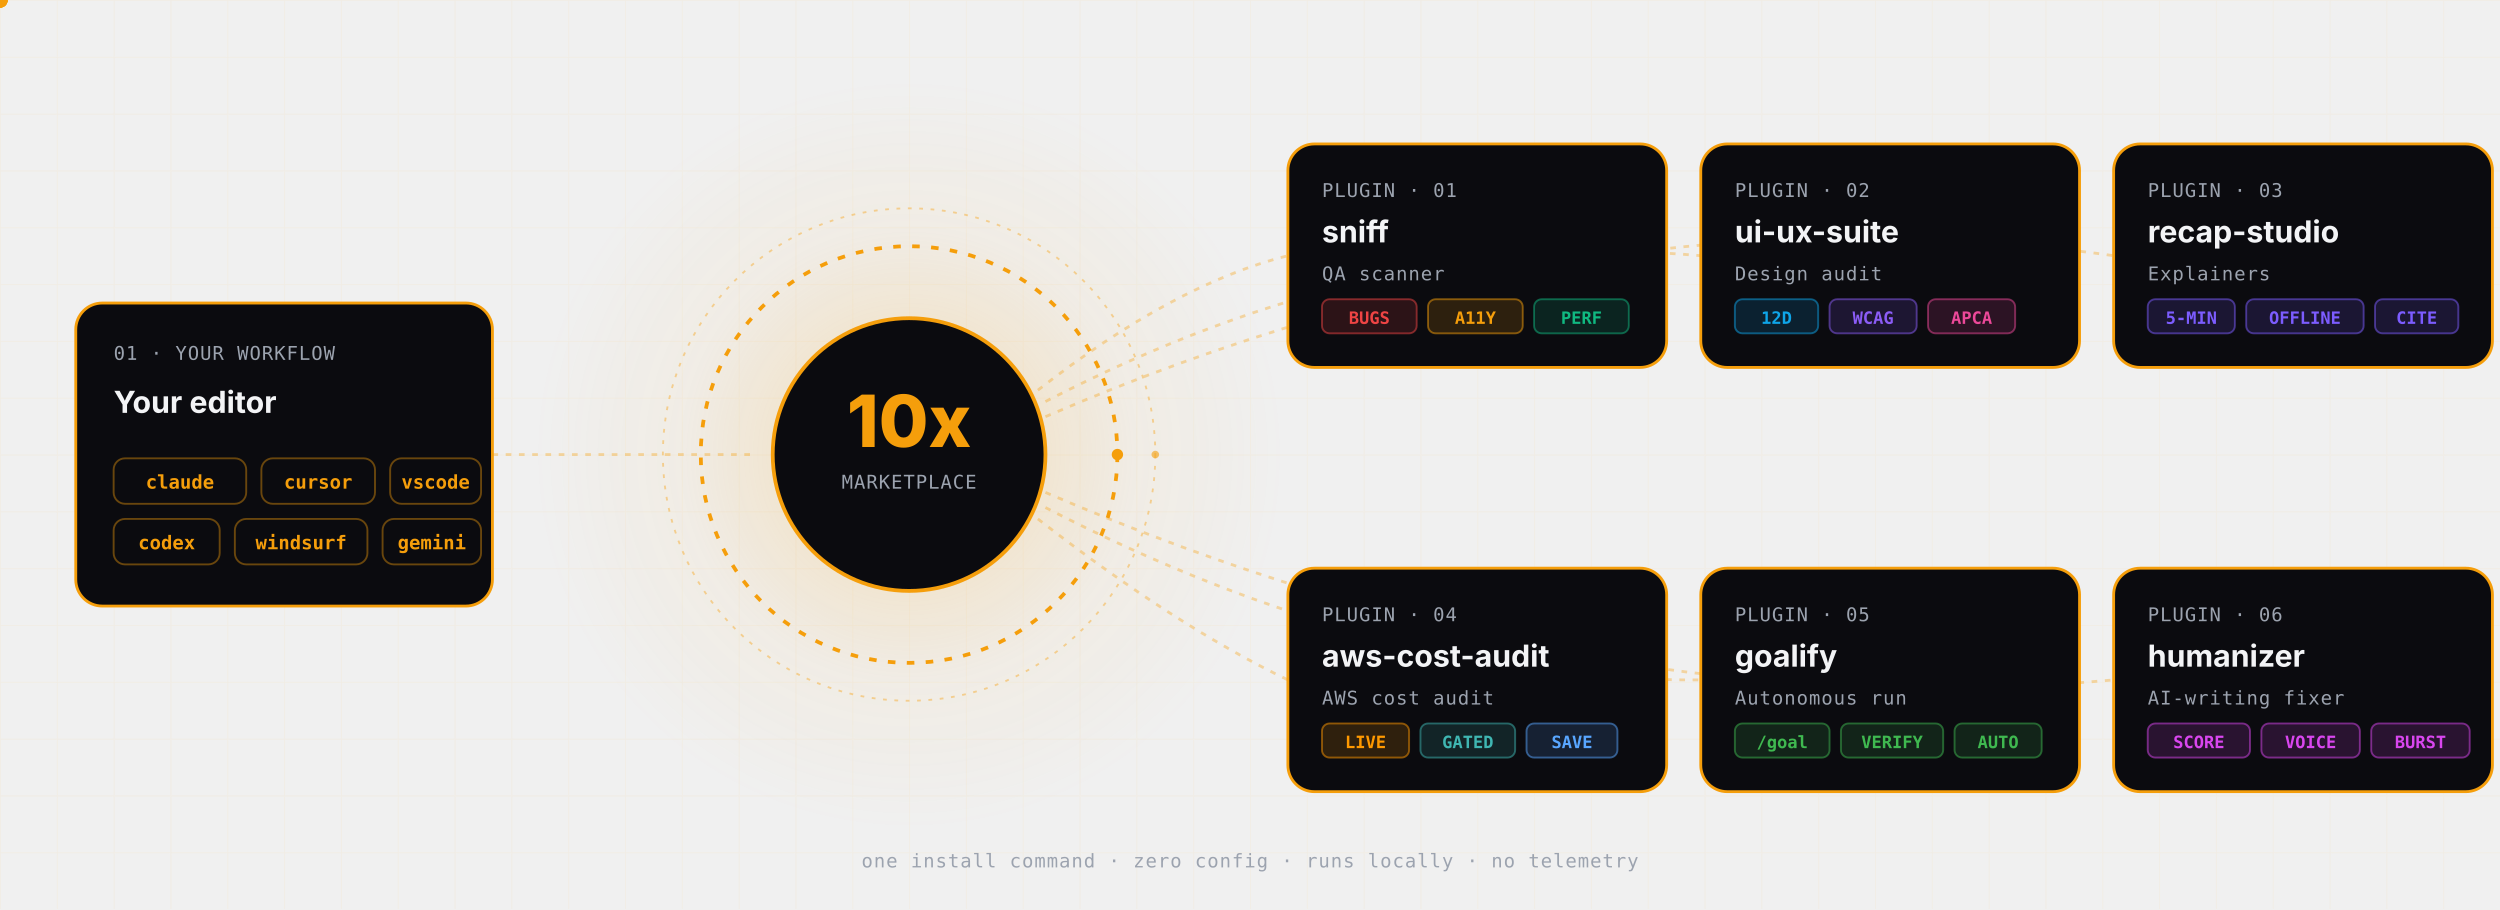
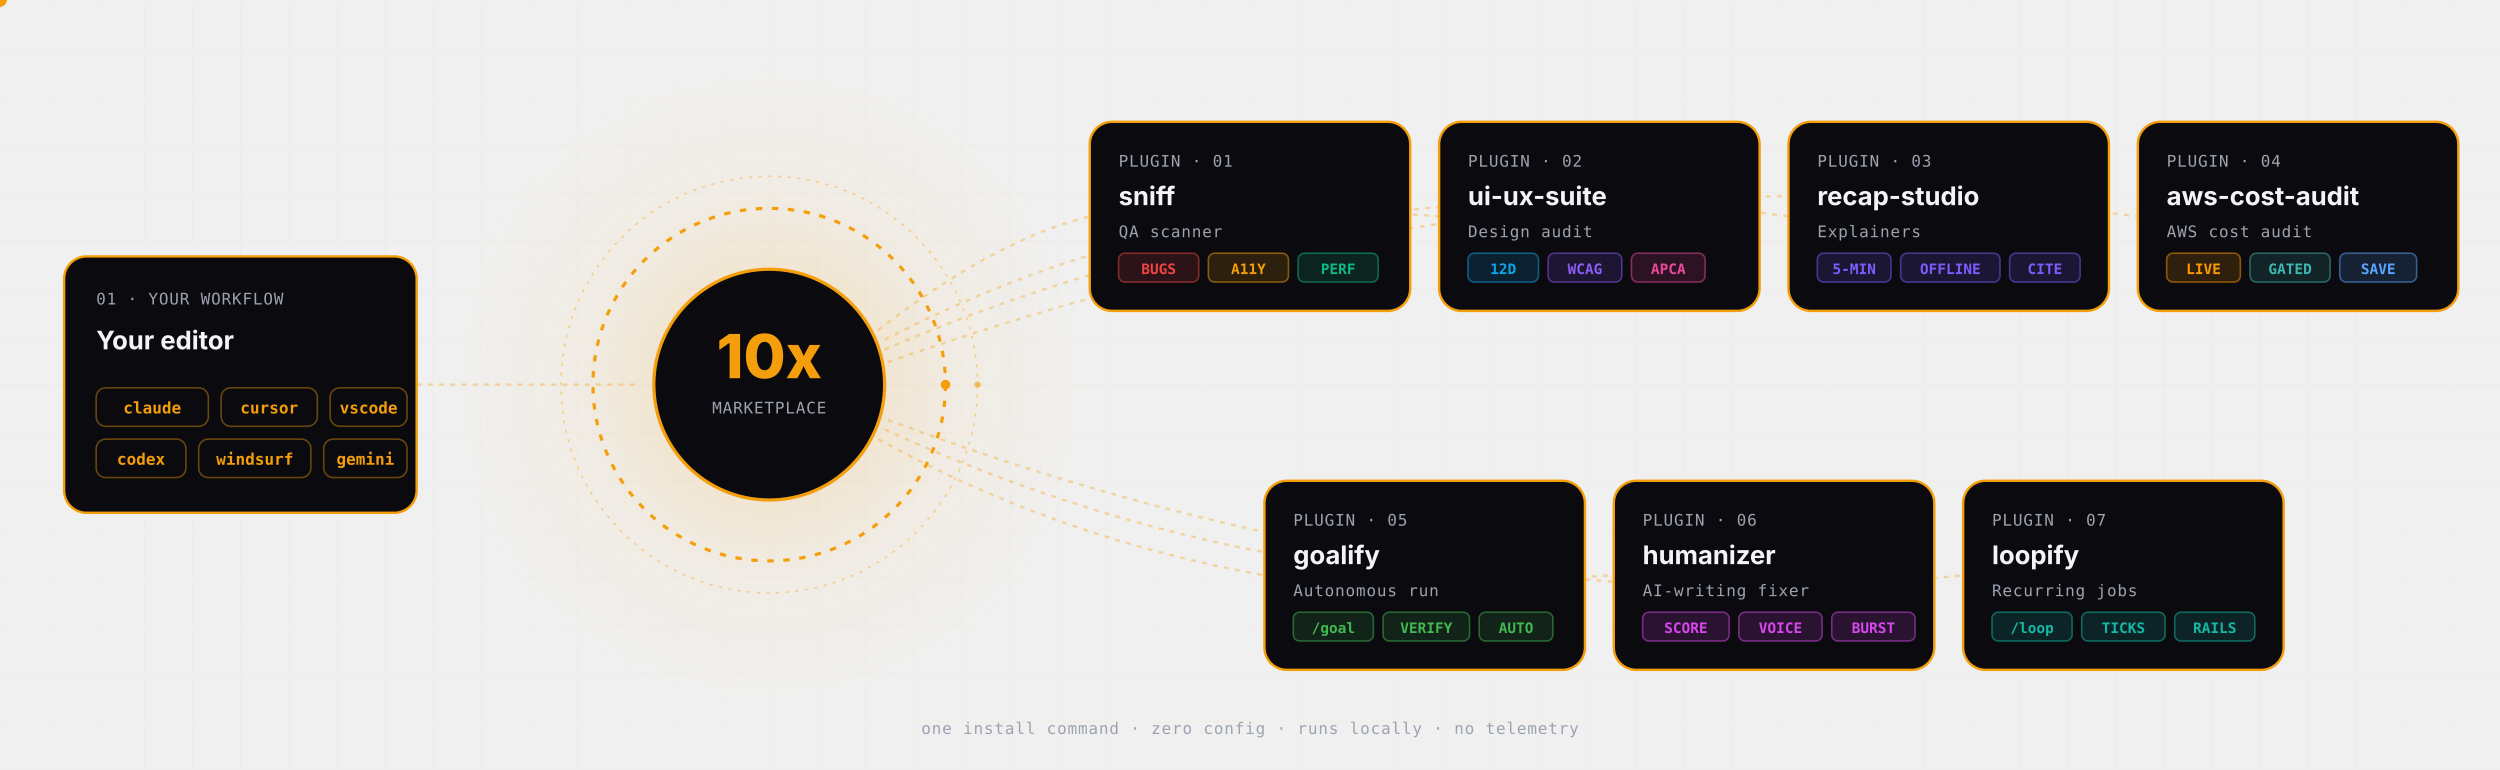
- <svg xmlns="http://www.w3.org/2000/svg" viewBox="0 0 1320 480" fill="none" role="img" aria-label="10x marketplace flow: your editor connects to the 10x hub which ships six plugins: sniff, ui-ux-suite, recap-studio, aws-cost-audit, goalify and humanizer">
+ <svg xmlns="http://www.w3.org/2000/svg" viewBox="0 0 1560 480" fill="none" role="img" aria-label="10x marketplace flow: your editor connects to the 10x hub which ships seven plugins: sniff, ui-ux-suite, recap-studio, aws-cost-audit, goalify, humanizer and loopify">
  <style>
    .bg-grid { stroke: #f59e0b; stroke-width: 1; opacity: 0.05; }
    .node-stroke { stroke: #f59e0b; stroke-width: 1.5; }
    .node-bg { fill: #0b0b0f; }
    .label { font-family: ui-monospace, 'SF Mono', Menlo, monospace; font-size: 13px; font-weight: 600; fill: #f59e0b; }
    .sub { font-family: ui-monospace, 'SF Mono', Menlo, monospace; font-size: 10px; fill: #9ca3af; letter-spacing: 0.5px; }
    .title { font-family: 'SF Pro Display', -apple-system, system-ui, sans-serif; font-size: 16px; font-weight: 700; fill: #f3f4f6; }
    .chip { font-family: ui-monospace, Menlo, monospace; font-size: 10px; fill: #f59e0b; font-weight: 600; }
    .hub-ring { fill: none; stroke: #f59e0b; stroke-width: 2; stroke-dasharray: 4 6; transform-origin: 480px 240px; animation: ring-spin 24s linear infinite; }
    .hub-ring-2 { fill: none; stroke: #f59e0b; stroke-width: 1; stroke-dasharray: 2 4; opacity: 0.4; transform-origin: 480px 240px; animation: ring-spin-rev 18s linear infinite; }
    .flow-path { stroke: #f59e0b; stroke-width: 1.5; opacity: 0.35; fill: none; stroke-dasharray: 3 4; }
    @keyframes ring-spin { from { transform: rotate(0deg); } to { transform: rotate(360deg); } }
    @keyframes ring-spin-rev { from { transform: rotate(360deg); } to { transform: rotate(0deg); } }
    @keyframes hub-glow {
      0%, 100% { filter: drop-shadow(0 0 12px rgba(245,158,11,0.4)); }
      50% { filter: drop-shadow(0 0 24px rgba(245,158,11,0.8)); }
    }
    .hub-core { animation: hub-glow 3s ease-in-out infinite; transform-origin: 480px 240px; }
    @keyframes node-glow {
      0%, 100% { filter: drop-shadow(0 0 6px rgba(245,158,11,0.2)); }
      50% { filter: drop-shadow(0 0 12px rgba(245,158,11,0.5)); }
    }
    .node-card { animation: node-glow 4s ease-in-out infinite; }
    .node-card-2 { animation: node-glow 4s ease-in-out infinite 0.8s; }
    .node-card-3 { animation: node-glow 4s ease-in-out infinite 1.6s; }
    .node-card-4 { animation: node-glow 4s ease-in-out infinite 2.4s; }
    .node-card-5 { animation: node-glow 4s ease-in-out infinite 3.2s; }
    .node-card-6 { animation: node-glow 4s ease-in-out infinite 4s; }
+     .node-card-7 { animation: node-glow 4s ease-in-out infinite 4.8s; }
    @media (prefers-color-scheme: light) {
      .node-bg { fill: #ffffff; }
      .title { fill: #111827; }
      .sub { fill: #6b7280; }
      .bg-grid { opacity: 0.08; }
    }
    @media (prefers-reduced-motion: reduce) {
      * { animation: none !important; }
    }
  </style>
  <defs>
    <pattern id="grid" width="30" height="30" patternUnits="userSpaceOnUse">
      <path d="M 30 0 L 0 0 0 30" class="bg-grid" />
    </pattern>
    <radialGradient id="hub-grad" cx="50%" cy="50%" r="50%">
      <stop offset="0%" stop-color="#f59e0b" stop-opacity="0.25" />
      <stop offset="60%" stop-color="#f59e0b" stop-opacity="0.05" />
      <stop offset="100%" stop-color="#f59e0b" stop-opacity="0" />
    </radialGradient>
  </defs>
-   <rect width="1320" height="480" fill="url(#grid)" />
+   <rect width="1560" height="480" fill="url(#grid)" />
  <circle cx="480" cy="240" r="200" fill="url(#hub-grad)" />
  <g class="node-card">
    <rect x="40" y="160" width="220" height="160" rx="14" class="node-bg node-stroke" />
    <text x="60" y="190" class="sub">01 · YOUR WORKFLOW</text>
    <text x="60" y="218" class="title">Your editor</text>
    <g transform="translate(60,242)">
      <g>
        <rect x="0" y="0" width="70" height="24" rx="6" fill="none" stroke="#f59e0b" stroke-opacity="0.4" />
        <text x="35" y="16" text-anchor="middle" class="chip">claude</text>
      </g>
      <g transform="translate(78,0)">
        <rect x="0" y="0" width="60" height="24" rx="6" fill="none" stroke="#f59e0b" stroke-opacity="0.4" />
        <text x="30" y="16" text-anchor="middle" class="chip">cursor</text>
      </g>
      <g transform="translate(146,0)">
        <rect x="0" y="0" width="48" height="24" rx="6" fill="none" stroke="#f59e0b" stroke-opacity="0.4" />
        <text x="24" y="16" text-anchor="middle" class="chip">vscode</text>
      </g>
      <g transform="translate(0,32)">
        <rect x="0" y="0" width="56" height="24" rx="6" fill="none" stroke="#f59e0b" stroke-opacity="0.4" />
        <text x="28" y="16" text-anchor="middle" class="chip">codex</text>
      </g>
      <g transform="translate(64,32)">
        <rect x="0" y="0" width="70" height="24" rx="6" fill="none" stroke="#f59e0b" stroke-opacity="0.4" />
        <text x="35" y="16" text-anchor="middle" class="chip">windsurf</text>
      </g>
      <g transform="translate(142,32)">
        <rect x="0" y="0" width="52" height="24" rx="6" fill="none" stroke="#f59e0b" stroke-opacity="0.4" />
        <text x="26" y="16" text-anchor="middle" class="chip">gemini</text>
      </g>
    </g>
  </g>
  <path d="M 260 240 L 398 240" class="flow-path" />
  <circle r="4" fill="#f59e0b">
    <animateMotion dur="2.2s" repeatCount="indefinite" path="M 260 240 L 398 240" />
  </circle>
  <circle r="3" fill="#f59e0b" opacity="0.6">
    <animateMotion dur="2.2s" begin="0.7s" repeatCount="indefinite" path="M 260 240 L 398 240" />
  </circle>
  <circle r="2" fill="#f59e0b" opacity="0.4">
    <animateMotion dur="2.2s" begin="1.4s" repeatCount="indefinite" path="M 260 240 L 398 240" />
  </circle>
  <g>
    <circle cx="480" cy="240" r="110" class="hub-ring" />
    <circle cx="480" cy="240" r="130" class="hub-ring-2" />
    <g class="hub-core">
      <circle cx="480" cy="240" r="72" fill="#0b0b0f" stroke="#f59e0b" stroke-width="2" />
      <text x="480" y="236" text-anchor="middle" font-family="'SF Pro Display', system-ui, sans-serif" font-weight="800" font-size="38" fill="#f59e0b">10x</text>
      <text x="480" y="258" text-anchor="middle" class="sub">MARKETPLACE</text>
    </g>
    <g transform="translate(480,240)">
      <g>
        <circle cx="110" cy="0" r="3" fill="#f59e0b" />
        <animateTransform attributeName="transform" type="rotate" from="0" to="360" dur="12s" repeatCount="indefinite" />
      </g>
      <g>
        <circle cx="130" cy="0" r="2" fill="#f59e0b" opacity="0.6" />
        <animateTransform attributeName="transform" type="rotate" from="180" to="540" dur="16s" repeatCount="indefinite" />
      </g>
    </g>
  </g>
  <path d="M 548 206 Q 620 150 680 135" class="flow-path" />
  <circle r="4" fill="#f59e0b">
    <animateMotion dur="2.4s" repeatCount="indefinite" path="M 548 206 Q 620 150 680 135" />
  </circle>
  <circle r="3" fill="#f59e0b" opacity="0.6">
    <animateMotion dur="2.4s" begin="1.2s" repeatCount="indefinite" path="M 548 206 Q 620 150 680 135" />
  </circle>
  <path d="M 552 212 Q 730 120 898 135" class="flow-path" />
  <circle r="4" fill="#f59e0b">
    <animateMotion dur="2.6s" begin="0.3s" repeatCount="indefinite" path="M 552 212 Q 730 120 898 135" />
  </circle>
  <circle r="3" fill="#f59e0b" opacity="0.6">
    <animateMotion dur="2.6s" begin="1.6s" repeatCount="indefinite" path="M 552 212 Q 730 120 898 135" />
  </circle>
-   <path d="M 552 220 Q 840 96 1116 135" class="flow-path" />
-   <circle r="4" fill="#f59e0b">
-     <animateMotion dur="2.8s" begin="0.5s" repeatCount="indefinite" path="M 552 220 Q 840 96 1116 135" />
-   </circle>
-   <circle r="3" fill="#f59e0b" opacity="0.6">
-     <animateMotion dur="2.8s" begin="1.9s" repeatCount="indefinite" path="M 552 220 Q 840 96 1116 135" />
-   </circle>
-   <path d="M 548 274 Q 620 330 680 359" class="flow-path" />
-   <circle r="4" fill="#f59e0b">
-     <animateMotion dur="2.4s" begin="0.6s" repeatCount="indefinite" path="M 548 274 Q 620 330 680 359" />
-   </circle>
-   <circle r="3" fill="#f59e0b" opacity="0.6">
-     <animateMotion dur="2.4s" begin="1.8s" repeatCount="indefinite" path="M 548 274 Q 620 330 680 359" />
-   </circle>
-   <path d="M 552 268 Q 730 360 898 359" class="flow-path" />
-   <circle r="4" fill="#f59e0b">
-     <animateMotion dur="2.6s" begin="0.9s" repeatCount="indefinite" path="M 552 268 Q 730 360 898 359" />
-   </circle>
-   <circle r="3" fill="#f59e0b" opacity="0.6">
-     <animateMotion dur="2.6s" begin="2.1s" repeatCount="indefinite" path="M 552 268 Q 730 360 898 359" />
-   </circle>
-   <path d="M 552 260 Q 840 384 1116 359" class="flow-path" />
-   <circle r="4" fill="#f59e0b">
-     <animateMotion dur="2.8s" begin="1.1s" repeatCount="indefinite" path="M 552 260 Q 840 384 1116 359" />
-   </circle>
-   <circle r="3" fill="#f59e0b" opacity="0.6">
-     <animateMotion dur="2.8s" begin="2.4s" repeatCount="indefinite" path="M 552 260 Q 840 384 1116 359" />
+   <path d="M 552 218 Q 840 96 1116 135" class="flow-path" />
+   <circle r="4" fill="#f59e0b">
+     <animateMotion dur="2.8s" begin="0.5s" repeatCount="indefinite" path="M 552 218 Q 840 96 1116 135" />
+   </circle>
+   <circle r="3" fill="#f59e0b" opacity="0.6">
+     <animateMotion dur="2.8s" begin="1.9s" repeatCount="indefinite" path="M 552 218 Q 840 96 1116 135" />
+   </circle>
+   <path d="M 554 226 Q 950 86 1334 135" class="flow-path" />
+   <circle r="4" fill="#f59e0b">
+     <animateMotion dur="3s" begin="0.7s" repeatCount="indefinite" path="M 554 226 Q 950 86 1334 135" />
+   </circle>
+   <circle r="3" fill="#f59e0b" opacity="0.6">
+     <animateMotion dur="3s" begin="2.2s" repeatCount="indefinite" path="M 554 226 Q 950 86 1334 135" />
+   </circle>
+   <path d="M 548 274 Q 660 336 789 359" class="flow-path" />
+   <circle r="4" fill="#f59e0b">
+     <animateMotion dur="2.4s" begin="0.6s" repeatCount="indefinite" path="M 548 274 Q 660 336 789 359" />
+   </circle>
+   <circle r="3" fill="#f59e0b" opacity="0.6">
+     <animateMotion dur="2.4s" begin="1.8s" repeatCount="indefinite" path="M 548 274 Q 660 336 789 359" />
+   </circle>
+   <path d="M 552 268 Q 780 372 1007 359" class="flow-path" />
+   <circle r="4" fill="#f59e0b">
+     <animateMotion dur="2.6s" begin="0.9s" repeatCount="indefinite" path="M 552 268 Q 780 372 1007 359" />
+   </circle>
+   <circle r="3" fill="#f59e0b" opacity="0.6">
+     <animateMotion dur="2.6s" begin="2.1s" repeatCount="indefinite" path="M 552 268 Q 780 372 1007 359" />
+   </circle>
+   <path d="M 554 262 Q 900 392 1225 359" class="flow-path" />
+   <circle r="4" fill="#f59e0b">
+     <animateMotion dur="2.8s" begin="1.1s" repeatCount="indefinite" path="M 554 262 Q 900 392 1225 359" />
+   </circle>
+   <circle r="3" fill="#f59e0b" opacity="0.6">
+     <animateMotion dur="2.8s" begin="2.4s" repeatCount="indefinite" path="M 554 262 Q 900 392 1225 359" />
  </circle>
  <g class="node-card" transform="translate(680,76)">
    <rect x="0" y="0" width="200" height="118" rx="14" class="node-bg node-stroke" />
    <text x="18" y="28" class="sub">PLUGIN · 01</text>
    <text x="18" y="52" class="title">sniff</text>
    <text x="18" y="72" class="sub">QA scanner</text>
    <g transform="translate(18,82)">
      <rect x="0" y="0" width="50" height="18" rx="4" fill="#ef4444" fill-opacity="0.15" stroke="#ef4444" stroke-opacity="0.5" />
      <text x="25" y="13" text-anchor="middle" font-family="Menlo,monospace" font-size="9" fill="#ef4444" font-weight="600">BUGS</text>
      <rect x="56" y="0" width="50" height="18" rx="4" fill="#f59e0b" fill-opacity="0.15" stroke="#f59e0b" stroke-opacity="0.5" />
      <text x="81" y="13" text-anchor="middle" font-family="Menlo,monospace" font-size="9" fill="#f59e0b" font-weight="600">A11Y</text>
      <rect x="112" y="0" width="50" height="18" rx="4" fill="#10b981" fill-opacity="0.15" stroke="#10b981" stroke-opacity="0.5" />
      <text x="137" y="13" text-anchor="middle" font-family="Menlo,monospace" font-size="9" fill="#10b981" font-weight="600">PERF</text>
    </g>
  </g>
  <g class="node-card-2" transform="translate(898,76)">
    <rect x="0" y="0" width="200" height="118" rx="14" class="node-bg node-stroke" />
    <text x="18" y="28" class="sub">PLUGIN · 02</text>
    <text x="18" y="52" class="title">ui-ux-suite</text>
    <text x="18" y="72" class="sub">Design audit</text>
    <g transform="translate(18,82)">
      <rect x="0" y="0" width="44" height="18" rx="4" fill="#0ea5e9" fill-opacity="0.15" stroke="#0ea5e9" stroke-opacity="0.5" />
      <text x="22" y="13" text-anchor="middle" font-family="Menlo,monospace" font-size="9" fill="#0ea5e9" font-weight="600">12D</text>
      <rect x="50" y="0" width="46" height="18" rx="4" fill="#8b5cf6" fill-opacity="0.15" stroke="#8b5cf6" stroke-opacity="0.5" />
      <text x="73" y="13" text-anchor="middle" font-family="Menlo,monospace" font-size="9" fill="#8b5cf6" font-weight="600">WCAG</text>
      <rect x="102" y="0" width="46" height="18" rx="4" fill="#ec4899" fill-opacity="0.15" stroke="#ec4899" stroke-opacity="0.5" />
      <text x="125" y="13" text-anchor="middle" font-family="Menlo,monospace" font-size="9" fill="#ec4899" font-weight="600">APCA</text>
    </g>
  </g>
  <g class="node-card-3" transform="translate(1116,76)">
    <rect x="0" y="0" width="200" height="118" rx="14" class="node-bg node-stroke" stroke="#7c5cff" />
    <text x="18" y="28" class="sub" fill="#7c5cff">PLUGIN · 03</text>
    <text x="18" y="52" class="title">recap-studio</text>
    <text x="18" y="72" class="sub">Explainers</text>
    <g transform="translate(18,82)">
      <rect x="0" y="0" width="46" height="18" rx="4" fill="#7c5cff" fill-opacity="0.15" stroke="#7c5cff" stroke-opacity="0.5" />
      <text x="23" y="13" text-anchor="middle" font-family="Menlo,monospace" font-size="9" fill="#7c5cff" font-weight="600">5-MIN</text>
      <rect x="52" y="0" width="62" height="18" rx="4" fill="#7c5cff" fill-opacity="0.15" stroke="#7c5cff" stroke-opacity="0.5" />
      <text x="83" y="13" text-anchor="middle" font-family="Menlo,monospace" font-size="9" fill="#7c5cff" font-weight="600">OFFLINE</text>
      <rect x="120" y="0" width="44" height="18" rx="4" fill="#7c5cff" fill-opacity="0.15" stroke="#7c5cff" stroke-opacity="0.5" />
      <text x="142" y="13" text-anchor="middle" font-family="Menlo,monospace" font-size="9" fill="#7c5cff" font-weight="600">CITE</text>
    </g>
  </g>
-   <g class="node-card-4" transform="translate(680,300)">
+   <g class="node-card-4" transform="translate(1334,76)">
    <rect x="0" y="0" width="200" height="118" rx="14" class="node-bg node-stroke" stroke="#FF9900" />
    <text x="18" y="28" class="sub" fill="#FF9900">PLUGIN · 04</text>
    <text x="18" y="52" class="title">aws-cost-audit</text>
    <text x="18" y="72" class="sub">AWS cost audit</text>
    <g transform="translate(18,82)">
      <rect x="0" y="0" width="46" height="18" rx="4" fill="#FF9900" fill-opacity="0.15" stroke="#FF9900" stroke-opacity="0.5" />
      <text x="23" y="13" text-anchor="middle" font-family="Menlo,monospace" font-size="9" fill="#FF9900" font-weight="600">LIVE</text>
      <rect x="52" y="0" width="50" height="18" rx="4" fill="#3FB6B2" fill-opacity="0.15" stroke="#3FB6B2" stroke-opacity="0.5" />
      <text x="77" y="13" text-anchor="middle" font-family="Menlo,monospace" font-size="9" fill="#3FB6B2" font-weight="600">GATED</text>
      <rect x="108" y="0" width="48" height="18" rx="4" fill="#58A6FF" fill-opacity="0.15" stroke="#58A6FF" stroke-opacity="0.5" />
      <text x="132" y="13" text-anchor="middle" font-family="Menlo,monospace" font-size="9" fill="#58A6FF" font-weight="600">SAVE</text>
    </g>
  </g>
-   <g class="node-card-5" transform="translate(898,300)">
+   <g class="node-card-5" transform="translate(789,300)">
    <rect x="0" y="0" width="200" height="118" rx="14" class="node-bg node-stroke" stroke="#3FB950" />
    <text x="18" y="28" class="sub" fill="#3FB950">PLUGIN · 05</text>
    <text x="18" y="52" class="title">goalify</text>
    <text x="18" y="72" class="sub">Autonomous run</text>
    <g transform="translate(18,82)">
      <rect x="0" y="0" width="50" height="18" rx="4" fill="#3FB950" fill-opacity="0.15" stroke="#3FB950" stroke-opacity="0.5" />
      <text x="25" y="13" text-anchor="middle" font-family="Menlo,monospace" font-size="9" fill="#3FB950" font-weight="600">/goal</text>
      <rect x="56" y="0" width="54" height="18" rx="4" fill="#3FB950" fill-opacity="0.15" stroke="#3FB950" stroke-opacity="0.5" />
      <text x="83" y="13" text-anchor="middle" font-family="Menlo,monospace" font-size="9" fill="#3FB950" font-weight="600">VERIFY</text>
      <rect x="116" y="0" width="46" height="18" rx="4" fill="#3FB950" fill-opacity="0.15" stroke="#3FB950" stroke-opacity="0.5" />
      <text x="139" y="13" text-anchor="middle" font-family="Menlo,monospace" font-size="9" fill="#3FB950" font-weight="600">AUTO</text>
    </g>
  </g>
-   <g class="node-card-6" transform="translate(1116,300)">
+   <g class="node-card-6" transform="translate(1007,300)">
    <rect x="0" y="0" width="200" height="118" rx="14" class="node-bg node-stroke" stroke="#d946ef" />
    <text x="18" y="28" class="sub" fill="#d946ef">PLUGIN · 06</text>
    <text x="18" y="52" class="title">humanizer</text>
    <text x="18" y="72" class="sub">AI-writing fixer</text>
    <g transform="translate(18,82)">
      <rect x="0" y="0" width="54" height="18" rx="4" fill="#d946ef" fill-opacity="0.15" stroke="#d946ef" stroke-opacity="0.5" />
      <text x="27" y="13" text-anchor="middle" font-family="Menlo,monospace" font-size="9" fill="#d946ef" font-weight="600">SCORE</text>
      <rect x="60" y="0" width="52" height="18" rx="4" fill="#d946ef" fill-opacity="0.15" stroke="#d946ef" stroke-opacity="0.5" />
      <text x="86" y="13" text-anchor="middle" font-family="Menlo,monospace" font-size="9" fill="#d946ef" font-weight="600">VOICE</text>
      <rect x="118" y="0" width="52" height="18" rx="4" fill="#d946ef" fill-opacity="0.15" stroke="#d946ef" stroke-opacity="0.5" />
      <text x="144" y="13" text-anchor="middle" font-family="Menlo,monospace" font-size="9" fill="#d946ef" font-weight="600">BURST</text>
    </g>
  </g>
-   <text x="660" y="458" text-anchor="middle" class="sub">one install command · zero config · runs locally · no telemetry</text>
+   <g class="node-card-7" transform="translate(1225,300)">
+     <rect x="0" y="0" width="200" height="118" rx="14" class="node-bg node-stroke" stroke="#14b8a6" />
+     <text x="18" y="28" class="sub" fill="#14b8a6">PLUGIN · 07</text>
+     <text x="18" y="52" class="title">loopify</text>
+     <text x="18" y="72" class="sub">Recurring jobs</text>
+     <g transform="translate(18,82)">
+       <rect x="0" y="0" width="50" height="18" rx="4" fill="#14b8a6" fill-opacity="0.15" stroke="#14b8a6" stroke-opacity="0.5" />
+       <text x="25" y="13" text-anchor="middle" font-family="Menlo,monospace" font-size="9" fill="#14b8a6" font-weight="600">/loop</text>
+       <rect x="56" y="0" width="52" height="18" rx="4" fill="#14b8a6" fill-opacity="0.15" stroke="#14b8a6" stroke-opacity="0.5" />
+       <text x="82" y="13" text-anchor="middle" font-family="Menlo,monospace" font-size="9" fill="#14b8a6" font-weight="600">TICKS</text>
+       <rect x="114" y="0" width="50" height="18" rx="4" fill="#14b8a6" fill-opacity="0.15" stroke="#14b8a6" stroke-opacity="0.5" />
+       <text x="139" y="13" text-anchor="middle" font-family="Menlo,monospace" font-size="9" fill="#14b8a6" font-weight="600">RAILS</text>
+     </g>
+   </g>
+   <text x="780" y="458" text-anchor="middle" class="sub">one install command · zero config · runs locally · no telemetry</text>
</svg>
